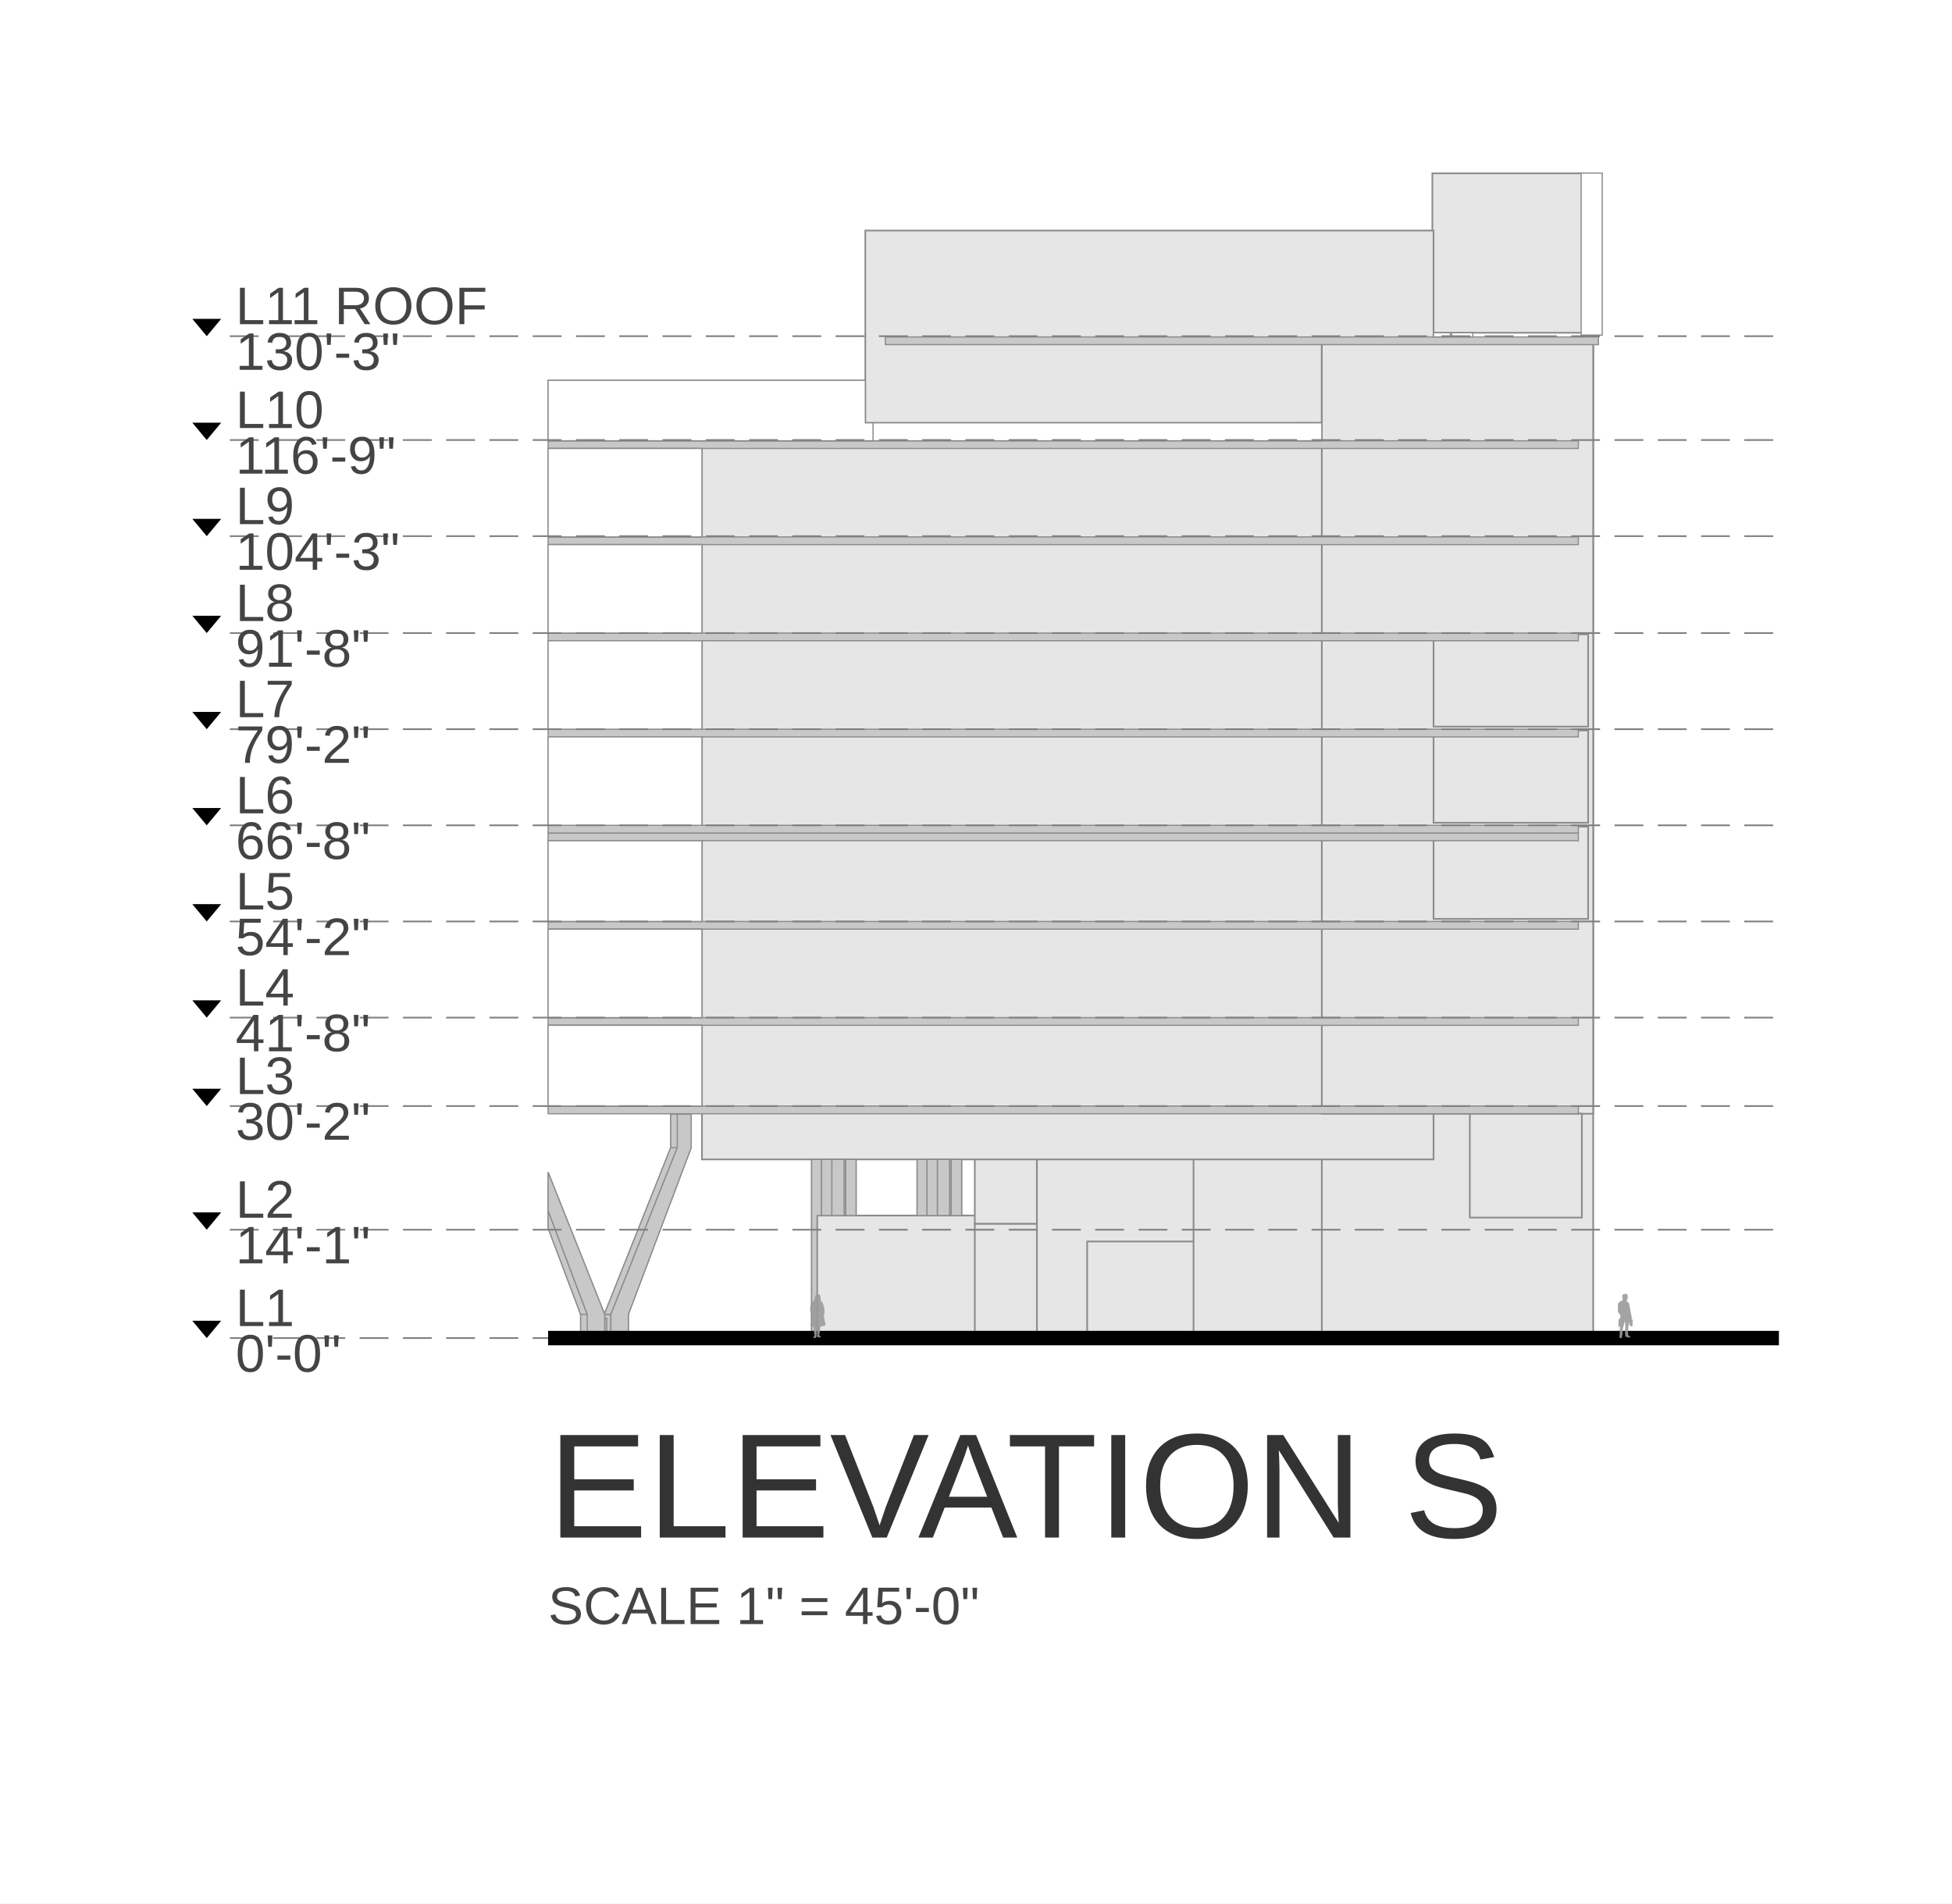
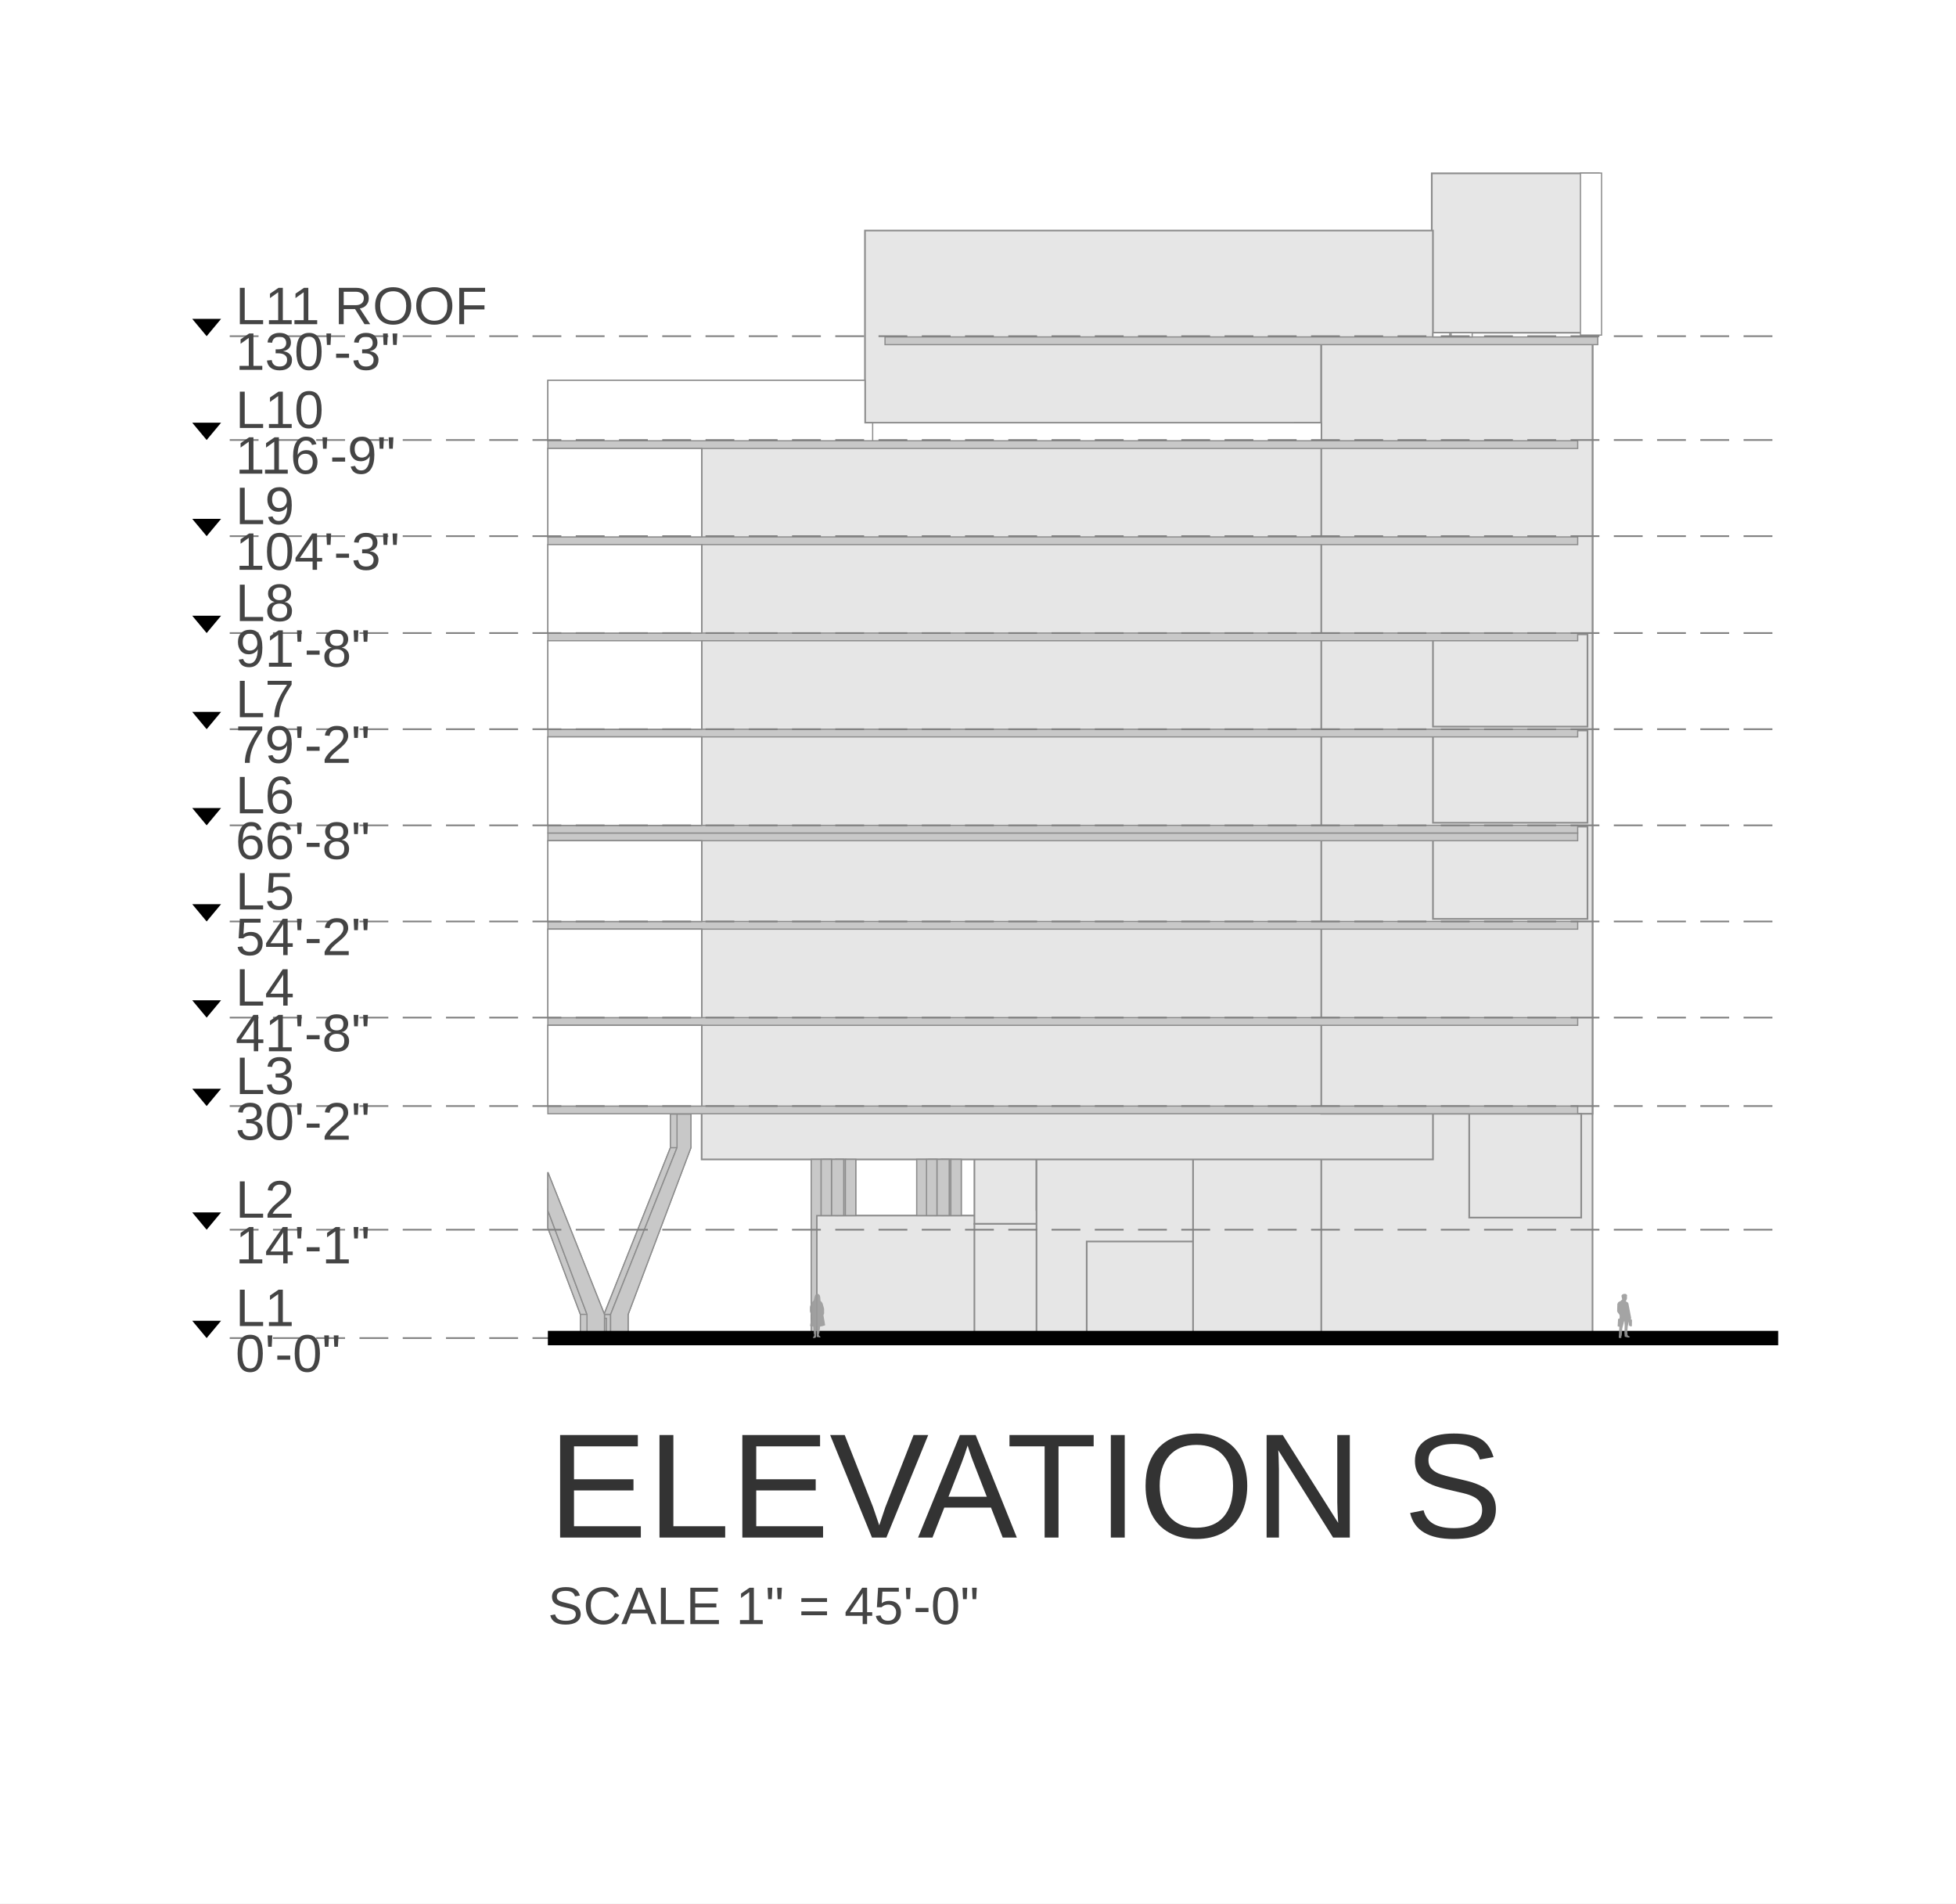
- <svg xmlns="http://www.w3.org/2000/svg" width="406" height="396" viewBox="0 0 406 396">
+ <svg xmlns="http://www.w3.org/2000/svg" width="407" height="396" viewBox="0 0 407 396">
  <rect width="100%" height="100%" fill="#FFFFFF" />
  <defs>
    <g id="sym_PD_PERSON_P04" fill="#9A9A9A">
      <path fill-rule="evenodd" d="M-5.31,-96.6 L-3.49,-98.92 L-0.77,-99.95 L2.11,-99.62 L4.43,-97.85 L6.2,-93.98 L8.3,-84.88 L14.03,-80 L17.07,-70.61 L17.22,-60.72 L15.12,-54.36 L12.87,-50.18 L16.82,-27.42 L9.1,-25.83 L8.19,-9.82 L7.24,-7.65 L7.59,-5.57 L10.53,-0.18 L5.02,-0.31 L3.05,-2.63 L1.98,-24.61 L1.26,-25.82 L1.54,-2.53 L-5.28,-1.42 L-6.8,-1.85 L-6.89,-2.72 L-4.35,-5.04 L-3.08,-7.83 L-4.45,-12.75 L-6.04,-26.16 L-10.93,-26.82 L-17.52,-28.97 L-13.56,-51.51 L-15.09,-55.96 L-14.99,-66.67 L-11.64,-78.4 L-10.13,-80.95 L-6.96,-84.29 L-6.29,-92.58 Z" />
    </g>
    <g id="sym_PD_PERSON_P31" fill="#9A9A9A">
      <path fill-rule="evenodd" d="M-5.92,-96.09 L-4.68,-98.51 L-2.39,-99.86 L1.98,-99.83 L4.99,-98.58 L6.57,-96.72 L6.99,-95.16 L5.3,-87.34 L8.57,-84.16 L14.26,-81.04 L16.29,-77.22 L16.74,-60.62 L15.44,-57.8 L12.21,-53.88 L10.89,-50.09 L11.42,-44.35 L14.63,-43.21 L15.62,-26.65 L11.7,-25.45 L13.1,-1.19 L11.7,-0.1 L7.39,-0.24 L7.14,-4.04 L6.27,-6.6 L5.14,-21.9 L0.5,-39.35 L-0.29,-28.07 L0.34,-11.87 L-0.35,-3.06 L-8.38,-1.16 L-12.2,-2.02 L-11.59,-3.21 L-7.85,-5.49 L-6.15,-8.51 L-6.89,-10.08 L-6.12,-13.07 L-7.14,-25.41 L-9.32,-37.47 L-9.76,-28.58 L-13.14,-26.52 L-15.71,-26.46 L-16.55,-27.1 L-16.84,-39.52 L-16.68,-41.61 L-14.2,-42.63 L-15.05,-45.24 L-8.69,-78.34 L-7.6,-80.3 L-3.75,-82.65 L-2.71,-84.11 L-4.35,-85.8 L-5.73,-90.48 L-5.27,-93.3 Z" />
    </g>
  </defs>
  <g id="VIEW_MASS">
    <path id="ELV_S_MASS_036" fill="#E6E6E6" stroke="#8C8C8C" stroke-width="0.35" fill-rule="evenodd" d="M169.942,278.362 L169.942,252.871 L191.202,252.871 L266.205,252.871 L287.465,252.871 L287.465,278.362 Z" />
    <path id="ELV_S_MASS_029" fill="#E6E6E6" stroke="#8C8C8C" stroke-width="0.35" fill-rule="evenodd" d="M279.26,254.604 L202.751,254.604 L202.751,230.604 L279.26,230.604 Z" />
    <path id="ELV_S_MASS_028" fill="#E6E6E6" stroke="#8C8C8C" stroke-width="0.35" fill-rule="evenodd" d="M202.751,278.362 L202.751,254.604 L279.26,254.604 L279.26,278.362 Z" />
    <path id="ELV_S_MASS_027" fill="#E6E6E6" stroke="#8C8C8C" stroke-width="0.35" fill-rule="evenodd" d="M332.698,36.058 L332.698,69.223 L297.921,69.223 L297.921,36.058 Z" />
    <path id="ELV_S_MASS_025" fill="#E6E6E6" stroke="#8C8C8C" stroke-width="0.35" fill-rule="evenodd" d="M292.178,251.696 L215.669,251.696 L215.669,222.714 L292.178,222.714 Z" />
    <path id="ELV_S_MASS_024" fill="#E6E6E6" stroke="#8C8C8C" stroke-width="0.35" fill-rule="evenodd" d="M215.669,278.362 L215.669,230.745 L292.178,230.745 L292.178,278.362 Z" />
    <path id="ELV_S_MASS_022" fill="#E6E6E6" stroke="#8C8C8C" stroke-width="0.35" fill-rule="evenodd" d="M305.323,278.231 L226.121,278.231 L226.121,258.268 L305.323,258.268 Z" />
    <path id="ELV_S_MASS_021" fill="#E6E6E6" stroke="#8C8C8C" stroke-width="0.35" fill-rule="evenodd" d="M329.018,278.362 L248.247,278.362 L248.247,228.546 L329.018,228.546 Z" />
    <path id="ELV_S_MASS_020" fill="#E6E6E6" stroke="#8C8C8C" stroke-width="0.35" fill-rule="evenodd" d="M179.979,47.963 L298.163,47.963 L298.163,87.963 L179.979,87.963 Z" />
    <path id="ELV_S_MASS_019" fill="#E6E6E6" stroke="#8C8C8C" stroke-width="0.35" fill-rule="evenodd" d="M331.37,70.598 L331.37,277.501 L274.929,277.501 L274.929,70.598 Z" />
    <path id="ELV_S_MASS_018" fill="#E6E6E6" stroke="#8C8C8C" stroke-width="0.35" fill-rule="evenodd" d="M298.436,191.963 L298.446,191.963 L329.916,191.963 L329.932,191.963 L329.932,210.814 L329.916,210.814 L298.446,210.814 L298.436,210.814 Z" />
    <path id="ELV_S_MASS_017" fill="#E6E6E6" stroke="#8C8C8C" stroke-width="0.35" fill-rule="evenodd" d="M298.168,91.963 L330.32,91.963 L330.32,111.16 L298.168,111.16 Z" />
    <path id="ELV_S_MASS_016" fill="#E6E6E6" stroke="#8C8C8C" stroke-width="0.35" fill-rule="evenodd" d="M298.168,111.963 L330.32,111.963 L330.32,131.16 L298.168,131.16 Z" />
    <path id="ELV_S_MASS_015" fill="#E6E6E6" stroke="#8C8C8C" stroke-width="0.35" fill-rule="evenodd" d="M298.168,91.963 L298.168,241.197 L146,241.197 L146,91.963 Z" />
    <path id="ELV_S_MASS_014" fill="#E6E6E6" stroke="#8C8C8C" stroke-width="0.35" fill-rule="evenodd" d="M331.37,70.598 L331.37,231.696 L274.929,231.696 L274.929,70.598 Z" />
    <path id="ELV_S_MASS_013" fill="#E6E6E6" stroke="#8C8C8C" stroke-width="0.35" fill-rule="evenodd" d="M298.168,131.963 L330.32,131.963 L330.32,151.16 L298.168,151.16 Z" />
    <path id="ELV_S_MASS_012" fill="#E6E6E6" stroke="#8C8C8C" stroke-width="0.35" fill-rule="evenodd" d="M298.168,151.963 L330.32,151.963 L330.32,171.16 L298.168,171.16 Z" />
    <path id="ELV_S_MASS_011" fill="#E6E6E6" stroke="#8C8C8C" stroke-width="0.35" fill-rule="evenodd" d="M298.168,171.963 L330.32,171.963 L330.32,191.16 L298.168,191.16 Z" />
    <path id="ELV_S_MASS_008" fill="#E6E6E6" stroke="#8C8C8C" stroke-width="0.35" fill-rule="evenodd" d="M329.018,253.297 L305.711,253.297 L305.711,231.696 L329.018,231.696 Z" />
  </g>
  <g id="VIEW_SLAB">
    <path id="ELV_S_ELEMENT_111" fill="#C8C8C8" stroke="#8C8C8C" stroke-width="0.25" fill-rule="evenodd" d="M176.031,241.197 L176.031,252.871 L173.858,252.871 L173.858,241.197 Z" />
    <path id="ELV_S_ELEMENT_110" fill="#C8C8C8" stroke="#8C8C8C" stroke-width="0.25" fill-rule="evenodd" d="M174.194,241.197 L174.194,252.871 L171.302,252.871 L171.302,241.197 Z" />
    <path id="ELV_S_ELEMENT_109" fill="#C8C8C8" stroke="#8C8C8C" stroke-width="0.25" fill-rule="evenodd" d="M170.971,241.197 L170.971,252.871 L169.942,252.871 L169.942,278.362 L168.803,278.362 L168.803,241.197 Z" />
    <path id="ELV_S_ELEMENT_108" fill="#C8C8C8" stroke="#8C8C8C" stroke-width="0.25" fill-rule="evenodd" d="M178.068,241.197 L178.068,252.871 L176.031,252.871 L176.031,241.197 Z" />
    <path id="ELV_S_ELEMENT_107" fill="#C8C8C8" stroke="#8C8C8C" stroke-width="0.25" fill-rule="evenodd" d="M175.564,241.197 L175.564,252.871 L174.194,252.871 L174.194,241.197 Z" />
    <path id="ELV_S_ELEMENT_106" fill="#C8C8C8" stroke="#8C8C8C" stroke-width="0.25" fill-rule="evenodd" d="M173.858,252.871 L173.858,241.197 L175.9,241.197 L175.9,252.871 Z" />
    <path id="ELV_S_ELEMENT_105" fill="#C8C8C8" stroke="#8C8C8C" stroke-width="0.25" fill-rule="evenodd" d="M175.9,252.871 L175.9,241.197 L178.068,241.197 L178.068,252.871 Z" />
    <path id="ELV_S_ELEMENT_104" fill="#C8C8C8" stroke="#8C8C8C" stroke-width="0.25" fill-rule="evenodd" d="M172.672,252.871 L172.672,241.197 L175.564,241.197 L175.564,252.871 Z" />
    <path id="ELV_S_ELEMENT_103" fill="#C8C8C8" stroke="#8C8C8C" stroke-width="0.25" fill-rule="evenodd" d="M171.302,252.871 L171.302,241.197 L172.672,241.197 L172.672,252.871 Z" />
    <path id="ELV_S_ELEMENT_102" fill="#C8C8C8" stroke="#8C8C8C" stroke-width="0.25" fill-rule="evenodd" d="M173.008,241.197 L173.008,252.871 L170.971,252.871 L170.971,241.197 Z" />
    <path id="ELV_S_ELEMENT_101" fill="#C8C8C8" stroke="#8C8C8C" stroke-width="0.25" fill-rule="evenodd" d="M170.84,252.871 L170.84,241.197 L173.008,241.197 L173.008,252.871 Z" />
    <path id="ELV_S_ELEMENT_100" fill="#C8C8C8" stroke="#8C8C8C" stroke-width="0.25" fill-rule="evenodd" d="M168.803,278.362 L168.803,241.197 L170.84,241.197 L170.84,252.871 L169.942,252.871 L169.942,278.362 Z" />
    <path id="ELV_S_ELEMENT_081" fill="#C8C8C8" stroke="#8C8C8C" stroke-width="0.25" fill-rule="evenodd" d="M142.394,238.751 L142.394,231.774 L143.764,231.774 L143.764,238.751 Z" />
    <path id="ELV_S_ELEMENT_080" fill="#C8C8C8" stroke="#8C8C8C" stroke-width="0.25" fill-rule="evenodd" d="M139.501,231.774 L140.871,231.774 L140.871,238.751 L139.501,238.751 Z" />
    <path id="ELV_S_ELEMENT_073" fill="#C8C8C8" stroke="#8C8C8C" stroke-width="0.25" fill-rule="evenodd" d="M129.323,273.433 L129.323,278.131 L125.685,278.131 L125.685,273.433 L139.501,238.751 L139.501,231.774 L142.394,231.774 L142.394,238.751 Z" />
    <path id="ELV_S_ELEMENT_069" fill="#C8C8C8" stroke="#8C8C8C" stroke-width="0.25" fill-rule="evenodd" d="M125.302,274.252 L125.942,274.252 L125.942,278.131 L125.302,278.131 Z" />
    <path id="ELV_S_ELEMENT_068" fill="#C8C8C8" stroke="#8C8C8C" stroke-width="0.25" fill-rule="evenodd" d="M124.661,274.252 L125.302,274.252 L125.302,278.131 L124.661,278.131 Z" />
    <path id="ELV_S_ELEMENT_067" fill="#C8C8C8" stroke="#8C8C8C" stroke-width="0.25" fill-rule="evenodd" d="M129.323,273.433 L142.394,238.751 L143.764,238.751 L130.698,273.433 Z" />
    <path id="ELV_S_ELEMENT_066" fill="#C8C8C8" stroke="#8C8C8C" stroke-width="0.25" fill-rule="evenodd" d="M129.323,278.131 L129.323,273.433 L130.698,273.433 L130.698,278.131 Z" />
    <path id="ELV_S_ELEMENT_065" fill="#C8C8C8" stroke="#8C8C8C" stroke-width="0.25" fill-rule="evenodd" d="M125.942,274.252 L126.824,274.252 L126.824,278.131 L125.942,278.131 Z" />
    <path id="ELV_S_ELEMENT_064" fill="#C8C8C8" stroke="#8C8C8C" stroke-width="0.25" fill-rule="evenodd" d="M125.302,274.252 L126.184,274.252 L126.184,278.131 L125.302,278.131 Z" />
    <path id="ELV_S_ELEMENT_063" fill="#C8C8C8" stroke="#8C8C8C" stroke-width="0.25" fill-rule="evenodd" d="M126.184,274.252 L126.184,278.131 L125.302,278.131 L125.302,274.252 Z" />
    <path id="ELV_S_ELEMENT_062" fill="#C8C8C8" stroke="#8C8C8C" stroke-width="0.25" fill-rule="evenodd" d="M126.824,274.252 L126.824,278.131 L126.184,278.131 L126.184,274.252 Z" />
    <path id="ELV_S_ELEMENT_061" fill="#C8C8C8" stroke="#8C8C8C" stroke-width="0.25" fill-rule="evenodd" d="M125.685,273.433 L127.055,273.433 L127.055,278.131 L125.685,278.131 Z" />
    <path id="ELV_S_ELEMENT_060" fill="#C8C8C8" stroke="#8C8C8C" stroke-width="0.25" fill-rule="evenodd" d="M133.963,256.089 L127.055,273.433 L125.685,273.433 L132.593,256.089 L139.501,238.751 L140.871,238.751 Z" />
    <path id="ELV_S_ELEMENT_059" fill="#C8C8C8" stroke="#8C8C8C" stroke-width="0.25" fill-rule="evenodd" d="M130.698,273.433 L130.698,278.131 L127.055,278.131 L127.055,273.433 L140.871,238.751 L140.871,231.774 L143.764,231.774 L143.764,238.751 Z" />
    <path id="ELV_S_ELEMENT_058" fill="#C8C8C8" stroke="#8C8C8C" stroke-width="0.25" fill-rule="evenodd" d="M126.184,274.252 L126.184,278.131 L125.543,278.131 L125.543,274.252 Z" />
    <path id="ELV_S_ELEMENT_057" fill="#C8C8C8" stroke="#8C8C8C" stroke-width="0.25" fill-rule="evenodd" d="M125.543,274.252 L125.543,278.131 L124.661,278.131 L124.661,274.252 Z" />
    <path id="ELV_S_ELEMENT_056" fill="#C8C8C8" stroke="#8C8C8C" stroke-width="0.25" fill-rule="evenodd" d="M124.404,278.131 L124.404,273.433 L125.774,273.433 L125.774,278.131 Z" />
    <path id="ELV_S_ELEMENT_055" fill="#C8C8C8" stroke="#8C8C8C" stroke-width="0.25" fill-rule="evenodd" d="M120.766,273.433 L122.142,273.433 L122.142,278.131 L120.766,278.131 Z" />
    <path id="ELV_S_ELEMENT_054" fill="#C8C8C8" stroke="#8C8C8C" stroke-width="0.25" fill-rule="evenodd" d="M124.404,273.433 L124.404,278.131 L120.766,278.131 L120.766,273.433 L114,255.472 L114,247.306 Z" />
    <path id="ELV_S_ELEMENT_053" fill="#C8C8C8" stroke="#8C8C8C" stroke-width="0.25" fill-rule="evenodd" d="M124.404,273.433 L117.496,256.089 L114,247.308 L114,243.867 L118.866,256.089 L125.774,273.433 Z" />
    <path id="ELV_S_ELEMENT_052" fill="#C8C8C8" stroke="#8C8C8C" stroke-width="0.25" fill-rule="evenodd" d="M114,251.83 L122.142,273.433 L120.766,273.433 L114,255.472 Z" />
    <path id="ELV_S_ELEMENT_051" fill="#C8C8C8" stroke="#8C8C8C" stroke-width="0.25" fill-rule="evenodd" d="M125.774,273.433 L125.774,278.131 L122.142,278.131 L122.142,273.433 L114,251.83 L114,243.865 Z" />
    <path id="ELV_S_ELEMENT_049" fill="#C8C8C8" stroke="#8C8C8C" stroke-width="0.25" fill-rule="evenodd" d="M197.979,241.197 L197.979,252.871 L195.811,252.871 L195.811,241.197 Z" />
    <path id="ELV_S_ELEMENT_048" fill="#C8C8C8" stroke="#8C8C8C" stroke-width="0.25" fill-rule="evenodd" d="M196.142,241.197 L196.142,252.871 L193.249,252.871 L193.249,241.197 Z" />
    <path id="ELV_S_ELEMENT_047" fill="#C8C8C8" stroke="#8C8C8C" stroke-width="0.25" fill-rule="evenodd" d="M192.919,241.197 L192.919,252.871 L191.202,252.871 L190.751,252.871 L190.751,241.197 Z" />
    <path id="ELV_S_ELEMENT_046" fill="#C8C8C8" stroke="#8C8C8C" stroke-width="0.25" fill-rule="evenodd" d="M200.016,241.197 L200.016,252.871 L197.979,252.871 L197.979,241.197 Z" />
    <path id="ELV_S_ELEMENT_045" fill="#C8C8C8" stroke="#8C8C8C" stroke-width="0.25" fill-rule="evenodd" d="M197.512,241.197 L197.512,252.871 L196.142,252.871 L196.142,241.197 Z" />
    <path id="ELV_S_ELEMENT_044" fill="#C8C8C8" stroke="#8C8C8C" stroke-width="0.25" fill-rule="evenodd" d="M195.811,252.871 L195.811,241.197 L197.848,241.197 L197.848,252.871 Z" />
    <path id="ELV_S_ELEMENT_043" fill="#C8C8C8" stroke="#8C8C8C" stroke-width="0.25" fill-rule="evenodd" d="M197.848,252.871 L197.848,241.197 L200.016,241.197 L200.016,252.871 Z" />
    <path id="ELV_S_ELEMENT_042" fill="#C8C8C8" stroke="#8C8C8C" stroke-width="0.25" fill-rule="evenodd" d="M194.625,252.871 L194.625,241.197 L197.512,241.197 L197.512,252.871 Z" />
    <path id="ELV_S_ELEMENT_041" fill="#C8C8C8" stroke="#8C8C8C" stroke-width="0.25" fill-rule="evenodd" d="M193.249,252.871 L193.249,241.197 L194.625,241.197 L194.625,252.871 Z" />
    <path id="ELV_S_ELEMENT_040" fill="#C8C8C8" stroke="#8C8C8C" stroke-width="0.25" fill-rule="evenodd" d="M194.955,241.197 L194.955,252.871 L192.919,252.871 L192.919,241.197 Z" />
    <path id="ELV_S_ELEMENT_039" fill="#C8C8C8" stroke="#8C8C8C" stroke-width="0.25" fill-rule="evenodd" d="M192.787,252.871 L192.787,241.197 L194.955,241.197 L194.955,252.871 Z" />
    <path id="ELV_S_ELEMENT_038" fill="#C8C8C8" stroke="#8C8C8C" stroke-width="0.25" fill-rule="evenodd" d="M190.751,252.871 L190.751,241.197 L192.787,241.197 L192.787,252.871 L191.202,252.871 Z" />
    <path id="ELV_S_ELEMENT_010" fill="#C8C8C8" stroke="#8C8C8C" stroke-width="0.25" fill-rule="evenodd" d="M179.979,93.297 L114,93.297 L114,91.696 L179.979,91.696 L267.055,91.696 L299.48,91.696 L328.283,91.696 L328.283,93.297 L299.48,93.297 L267.055,93.297 Z" />
    <path id="ELV_S_ELEMENT_009" fill="#C8C8C8" stroke="#8C8C8C" stroke-width="0.25" fill-rule="evenodd" d="M303.654,71.696 L184.152,71.696 L184.152,70.094 L303.654,70.094 L329.57,70.094 L332.457,70.094 L332.457,71.696 L329.57,71.696 Z" />
    <path id="ELV_S_ELEMENT_007" fill="#C8C8C8" stroke="#8C8C8C" stroke-width="0.25" fill-rule="evenodd" d="M114,191.696 L179.979,191.696 L267.055,191.696 L299.48,191.696 L328.283,191.696 L328.283,193.297 L299.48,193.297 L267.055,193.297 L179.979,193.297 L114,193.297 Z" />
    <path id="ELV_S_ELEMENT_006" fill="#C8C8C8" stroke="#8C8C8C" stroke-width="0.25" fill-rule="evenodd" d="M114,173.297 L122.74,173.297 L127.139,173.297 L140.346,173.297 L146.961,173.297 L153.559,173.297 L166.772,173.297 L171.186,173.297 L179.979,173.297 L195.155,173.297 L198.52,173.297 L217.055,173.297 L219.118,173.297 L235.591,173.297 L243.087,173.297 L254.131,173.297 L267.055,173.297 L272.672,173.297 L274.709,173.297 L282.362,173.297 L290.016,173.297 L291.207,173.297 L297.669,173.297 L305.323,173.297 L309.743,173.297 L312.976,173.297 L320.63,173.297 L328.283,173.297 L328.283,174.898 L320.63,174.898 L312.976,174.898 L309.743,174.898 L305.323,174.898 L297.669,174.898 L291.207,174.898 L290.016,174.898 L282.362,174.898 L274.709,174.898 L272.672,174.898 L267.055,174.898 L254.131,174.898 L243.087,174.898 L235.591,174.898 L219.118,174.898 L217.055,174.898 L198.52,174.898 L195.155,174.898 L179.979,174.898 L171.186,174.898 L166.772,174.898 L153.559,174.898 L146.961,174.898 L140.346,174.898 L127.139,174.898 L122.74,174.898 L114,174.898 Z" />
    <path id="ELV_S_ELEMENT_005" fill="#C8C8C8" stroke="#8C8C8C" stroke-width="0.25" fill-rule="evenodd" d="M179.979,113.297 L114,113.297 L114,111.696 L179.979,111.696 L184.152,111.696 L267.055,111.696 L299.48,111.696 L328.283,111.696 L328.283,113.297 L299.48,113.297 L267.055,113.297 L184.152,113.297 Z" />
    <path id="ELV_S_ELEMENT_004" fill="#C8C8C8" stroke="#8C8C8C" stroke-width="0.25" fill-rule="evenodd" d="M114,171.696 L179.979,171.696 L267.055,171.696 L299.48,171.696 L328.283,171.696 L328.283,173.297 L299.48,173.297 L267.055,173.297 L179.979,173.297 L114,173.297 Z" />
    <path id="ELV_S_ELEMENT_003" fill="#C8C8C8" stroke="#8C8C8C" stroke-width="0.25" fill-rule="evenodd" d="M114,230.094 L179.979,230.094 L267.055,230.094 L299.48,230.094 L328.283,230.094 L328.283,231.696 L299.48,231.696 L267.055,231.696 L179.979,231.696 L114,231.696 Z" />
    <path id="ELV_S_ELEMENT_002" fill="#C8C8C8" stroke="#8C8C8C" stroke-width="0.25" fill-rule="evenodd" d="M114,211.696 L179.979,211.696 L267.055,211.696 L299.48,211.696 L328.283,211.696 L328.283,213.297 L299.48,213.297 L267.055,213.297 L179.979,213.297 L114,213.297 Z" />
    <path id="ELV_S_ELEMENT_001" fill="#C8C8C8" stroke="#8C8C8C" stroke-width="0.25" fill-rule="evenodd" d="M114,131.696 L179.979,131.696 L267.055,131.696 L299.48,131.696 L328.283,131.696 L328.283,133.297 L299.48,133.297 L267.055,133.297 L179.979,133.297 L114,133.297 Z" />
    <path id="ELV_S_ELEMENT_000" fill="#C8C8C8" stroke="#8C8C8C" stroke-width="0.25" fill-rule="evenodd" d="M114,151.696 L179.979,151.696 L267.055,151.696 L299.48,151.696 L328.283,151.696 L328.283,153.297 L299.48,153.297 L267.055,153.297 L179.979,153.297 L114,153.297 Z" />
  </g>
  <g id="VIEW_GLASS">
    <path id="ELV_S_GLASS_209" fill="#FFFFFF" stroke="#8C8C8C" stroke-width="0.25" fill-rule="evenodd" d="M306.331,69.223 L306.331,70.094 L303.654,70.094 L301.942,70.094 L301.942,69.223 Z" />
    <path id="ELV_S_GLASS_187" fill="#FFFFFF" stroke="#8C8C8C" stroke-width="0.25" fill-rule="evenodd" d="M301.664,69.223 L301.664,70.094 L298.163,70.094 L298.163,69.223 Z" />
    <path id="ELV_S_GLASS_184" fill="#FFFFFF" stroke="#8C8C8C" stroke-width="0.25" fill-rule="evenodd" d="M274.929,90.803 L274.005,90.803 L274.005,87.963 L274.929,87.963 Z" />
    <path id="ELV_S_GLASS_183" fill="#FFFFFF" stroke="#8C8C8C" stroke-width="0.25" fill-rule="evenodd" d="M273.764,87.963 L273.764,90.803 L269.375,90.803 L269.375,87.963 Z" />
    <path id="ELV_S_GLASS_177" fill="#FFFFFF" stroke="#8C8C8C" stroke-width="0.25" fill-rule="evenodd" d="M274.005,88.073 L274.929,88.073 L274.929,91.696 L274.005,91.696 Z" />
    <path id="ELV_S_GLASS_176" fill="#FFFFFF" stroke="#8C8C8C" stroke-width="0.25" fill-rule="evenodd" d="M269.375,88.073 L273.764,88.073 L273.764,91.696 L269.375,91.696 Z" />
    <path id="ELV_S_GLASS_050" fill="#FFFFFF" stroke="#8C8C8C" stroke-width="0.25" fill-rule="evenodd" d="M146,230.094 L114,230.094 L114,213.297 L146,213.297 Z M114,211.696 L114,193.297 L146,193.297 L146,211.696 Z M114,191.696 L114,174.898 L122.74,174.898 L127.139,174.898 L140.346,174.898 L146,174.898 L146,191.696 Z M114,171.696 L114,153.297 L146,153.297 L146,171.696 Z M114,151.696 L114,133.297 L146,133.297 L146,151.696 Z M114,131.696 L114,113.297 L146,113.297 L146,131.696 Z M114,111.696 L114,93.297 L146,93.297 L146,111.696 Z M114,91.696 L114,79.123 L179.979,79.123 L179.979,87.963 L274.929,87.963 L274.929,91.696 L267.055,91.696 L179.979,91.696 Z" />
    <path id="ELV_S_GLASS_037" fill="#FFFFFF" stroke="#8C8C8C" stroke-width="0.25" fill-rule="evenodd" d="M181.58,87.963 L181.58,91.696 L179.979,91.696 L114,91.696 L114,79.123 L179.979,79.123 L179.979,87.963 Z M146,93.297 L146,111.696 L114,111.696 L114,93.297 Z M146,113.297 L146,131.696 L114,131.696 L114,113.297 Z M146,133.297 L146,151.696 L114,151.696 L114,133.297 Z M146,153.297 L146,171.696 L114,171.696 L114,153.297 Z M146,174.898 L146,191.696 L114,191.696 L114,174.898 L122.74,174.898 L127.139,174.898 L140.346,174.898 Z M146,193.297 L146,211.696 L114,211.696 L114,193.297 Z M146,213.297 L146,230.094 L114,230.094 L114,213.297 Z" />
    <path id="ELV_S_GLASS_026" fill="#FFFFFF" stroke="#8C8C8C" stroke-width="0.25" fill-rule="evenodd" d="M333.249,36 L333.249,69.711 L328.861,69.711 L328.861,36 Z" />
  </g>
  <g id="PD_LEVELS">
    <path id="ELV_S_LVL_L1_MARK" fill="#000000" stroke="none" stroke-width="0" fill-rule="evenodd" d="M40,274.762 L46,274.762 L43,278.362 Z" />
    <path id="ELV_S_LVL_L1_DASH" fill="none" stroke="#808080" stroke-width="0.35" stroke-dasharray="6 3" fill-rule="evenodd" d="M47.8,278.362 L370,278.362" />
    <path id="ELV_S_LVL_L2_MARK" fill="#000000" stroke="none" stroke-width="0" fill-rule="evenodd" d="M40,252.222 L46,252.222 L43,255.822 Z" />
    <path id="ELV_S_LVL_L2_DASH" fill="none" stroke="#808080" stroke-width="0.35" stroke-dasharray="6 3" fill-rule="evenodd" d="M47.8,255.822 L370,255.822" />
    <path id="ELV_S_LVL_L3_MARK" fill="#000000" stroke="none" stroke-width="0" fill-rule="evenodd" d="M40,226.494 L46,226.494 L43,230.094 Z" />
    <path id="ELV_S_LVL_L3_DASH" fill="none" stroke="#808080" stroke-width="0.35" stroke-dasharray="6 3" fill-rule="evenodd" d="M47.8,230.094 L370,230.094" />
    <path id="ELV_S_LVL_L4_MARK" fill="#000000" stroke="none" stroke-width="0" fill-rule="evenodd" d="M40,208.096 L46,208.096 L43,211.696 Z" />
    <path id="ELV_S_LVL_L4_DASH" fill="none" stroke="#808080" stroke-width="0.35" stroke-dasharray="6 3" fill-rule="evenodd" d="M47.8,211.696 L370,211.696" />
    <path id="ELV_S_LVL_L5_MARK" fill="#000000" stroke="none" stroke-width="0" fill-rule="evenodd" d="M40,188.096 L46,188.096 L43,191.696 Z" />
    <path id="ELV_S_LVL_L5_DASH" fill="none" stroke="#808080" stroke-width="0.35" stroke-dasharray="6 3" fill-rule="evenodd" d="M47.8,191.696 L370,191.696" />
    <path id="ELV_S_LVL_L6_MARK" fill="#000000" stroke="none" stroke-width="0" fill-rule="evenodd" d="M40,168.096 L46,168.096 L43,171.696 Z" />
    <path id="ELV_S_LVL_L6_DASH" fill="none" stroke="#808080" stroke-width="0.35" stroke-dasharray="6 3" fill-rule="evenodd" d="M47.8,171.696 L370,171.696" />
    <path id="ELV_S_LVL_L7_MARK" fill="#000000" stroke="none" stroke-width="0" fill-rule="evenodd" d="M40,148.096 L46,148.096 L43,151.696 Z" />
    <path id="ELV_S_LVL_L7_DASH" fill="none" stroke="#808080" stroke-width="0.35" stroke-dasharray="6 3" fill-rule="evenodd" d="M47.8,151.696 L370,151.696" />
    <path id="ELV_S_LVL_L8_MARK" fill="#000000" stroke="none" stroke-width="0" fill-rule="evenodd" d="M40,128.096 L46,128.096 L43,131.696 Z" />
    <path id="ELV_S_LVL_L8_DASH" fill="none" stroke="#808080" stroke-width="0.35" stroke-dasharray="6 3" fill-rule="evenodd" d="M47.8,131.696 L370,131.696" />
    <path id="ELV_S_LVL_L9_MARK" fill="#000000" stroke="none" stroke-width="0" fill-rule="evenodd" d="M40,107.938 L46,107.938 L43,111.538 Z" />
    <path id="ELV_S_LVL_L9_DASH" fill="none" stroke="#808080" stroke-width="0.35" stroke-dasharray="6 3" fill-rule="evenodd" d="M47.8,111.538 L370,111.538" />
    <path id="ELV_S_LVL_L10_MARK" fill="#000000" stroke="none" stroke-width="0" fill-rule="evenodd" d="M40,87.938 L46,87.938 L43,91.538 Z" />
    <path id="ELV_S_LVL_L10_DASH" fill="none" stroke="#808080" stroke-width="0.35" stroke-dasharray="6 3" fill-rule="evenodd" d="M47.8,91.538 L370,91.538" />
    <path id="ELV_S_LVL_L11_MARK" fill="#000000" stroke="none" stroke-width="0" fill-rule="evenodd" d="M40,66.337 L46,66.337 L43,69.937 Z" />
    <path id="ELV_S_LVL_L11_DASH" fill="none" stroke="#808080" stroke-width="0.35" stroke-dasharray="6 3" fill-rule="evenodd" d="M47.8,69.937 L370,69.937" />
  </g>
  <g id="PD_GROUND">
    <path id="ELV_S_GROUND" fill="none" stroke="#000000" stroke-width="3" fill-rule="evenodd" d="M114,278.362 L370,278.362" />
  </g>
  <g id="PD_LABELS">
</g>
  <g id="ENTOURAGE">
    <use id="ELV_S_PERSON_001" href="#sym_PD_PERSON_P04" transform="matrix(-0.092 0 0 0.092 170.092 278.362)" opacity="0.9" />
    <use id="ELV_S_PERSON_002" href="#sym_PD_PERSON_P31" transform="matrix(-0.092 0 0 0.092 338.032 278.362)" opacity="0.9" />
  </g>
  <g id="PD_ANNOTATION">
    <text id="ELV_S_LVL_L1_TXT" x="49" y="275.862" font-family="Futura PT, Futura, Arial, sans-serif" font-weight="normal" font-size="11" text-anchor="start" fill="#444444">
      <tspan x="49" dy="0">L1</tspan>
    </text>
    <text id="ELV_S_LVL_L1_EL" x="49" y="285.362" font-family="Futura PT, Futura, Arial, sans-serif" font-weight="normal" font-size="11" text-anchor="start" fill="#444444">
      <tspan x="49" dy="0">0'-0"</tspan>
    </text>
    <text id="ELV_S_LVL_L2_TXT" x="49" y="253.322" font-family="Futura PT, Futura, Arial, sans-serif" font-weight="normal" font-size="11" text-anchor="start" fill="#444444">
      <tspan x="49" dy="0">L2</tspan>
    </text>
    <text id="ELV_S_LVL_L2_EL" x="49" y="262.822" font-family="Futura PT, Futura, Arial, sans-serif" font-weight="normal" font-size="11" text-anchor="start" fill="#444444">
      <tspan x="49" dy="0">14'-1"</tspan>
    </text>
    <text id="ELV_S_LVL_L3_TXT" x="49" y="227.594" font-family="Futura PT, Futura, Arial, sans-serif" font-weight="normal" font-size="11" text-anchor="start" fill="#444444">
      <tspan x="49" dy="0">L3</tspan>
    </text>
    <text id="ELV_S_LVL_L3_EL" x="49" y="237.094" font-family="Futura PT, Futura, Arial, sans-serif" font-weight="normal" font-size="11" text-anchor="start" fill="#444444">
      <tspan x="49" dy="0">30'-2"</tspan>
    </text>
    <text id="ELV_S_LVL_L4_TXT" x="49" y="209.196" font-family="Futura PT, Futura, Arial, sans-serif" font-weight="normal" font-size="11" text-anchor="start" fill="#444444">
      <tspan x="49" dy="0">L4</tspan>
    </text>
    <text id="ELV_S_LVL_L4_EL" x="49" y="218.696" font-family="Futura PT, Futura, Arial, sans-serif" font-weight="normal" font-size="11" text-anchor="start" fill="#444444">
      <tspan x="49" dy="0">41'-8"</tspan>
    </text>
    <text id="ELV_S_LVL_L5_TXT" x="49" y="189.196" font-family="Futura PT, Futura, Arial, sans-serif" font-weight="normal" font-size="11" text-anchor="start" fill="#444444">
      <tspan x="49" dy="0">L5</tspan>
    </text>
    <text id="ELV_S_LVL_L5_EL" x="49" y="198.696" font-family="Futura PT, Futura, Arial, sans-serif" font-weight="normal" font-size="11" text-anchor="start" fill="#444444">
      <tspan x="49" dy="0">54'-2"</tspan>
    </text>
    <text id="ELV_S_LVL_L6_TXT" x="49" y="169.196" font-family="Futura PT, Futura, Arial, sans-serif" font-weight="normal" font-size="11" text-anchor="start" fill="#444444">
      <tspan x="49" dy="0">L6</tspan>
    </text>
    <text id="ELV_S_LVL_L6_EL" x="49" y="178.696" font-family="Futura PT, Futura, Arial, sans-serif" font-weight="normal" font-size="11" text-anchor="start" fill="#444444">
      <tspan x="49" dy="0">66'-8"</tspan>
    </text>
    <text id="ELV_S_LVL_L7_TXT" x="49" y="149.196" font-family="Futura PT, Futura, Arial, sans-serif" font-weight="normal" font-size="11" text-anchor="start" fill="#444444">
      <tspan x="49" dy="0">L7</tspan>
    </text>
    <text id="ELV_S_LVL_L7_EL" x="49" y="158.696" font-family="Futura PT, Futura, Arial, sans-serif" font-weight="normal" font-size="11" text-anchor="start" fill="#444444">
      <tspan x="49" dy="0">79'-2"</tspan>
    </text>
    <text id="ELV_S_LVL_L8_TXT" x="49" y="129.196" font-family="Futura PT, Futura, Arial, sans-serif" font-weight="normal" font-size="11" text-anchor="start" fill="#444444">
      <tspan x="49" dy="0">L8</tspan>
    </text>
    <text id="ELV_S_LVL_L8_EL" x="49" y="138.696" font-family="Futura PT, Futura, Arial, sans-serif" font-weight="normal" font-size="11" text-anchor="start" fill="#444444">
      <tspan x="49" dy="0">91'-8"</tspan>
    </text>
    <text id="ELV_S_LVL_L9_TXT" x="49" y="109.038" font-family="Futura PT, Futura, Arial, sans-serif" font-weight="normal" font-size="11" text-anchor="start" fill="#444444">
      <tspan x="49" dy="0">L9</tspan>
    </text>
    <text id="ELV_S_LVL_L9_EL" x="49" y="118.538" font-family="Futura PT, Futura, Arial, sans-serif" font-weight="normal" font-size="11" text-anchor="start" fill="#444444">
      <tspan x="49" dy="0">104'-3"</tspan>
    </text>
    <text id="ELV_S_LVL_L10_TXT" x="49" y="89.038" font-family="Futura PT, Futura, Arial, sans-serif" font-weight="normal" font-size="11" text-anchor="start" fill="#444444">
      <tspan x="49" dy="0">L10</tspan>
    </text>
    <text id="ELV_S_LVL_L10_EL" x="49" y="98.538" font-family="Futura PT, Futura, Arial, sans-serif" font-weight="normal" font-size="11" text-anchor="start" fill="#444444">
      <tspan x="49" dy="0">116'-9"</tspan>
    </text>
    <text id="ELV_S_LVL_L11_TXT" x="49" y="67.437" font-family="Futura PT, Futura, Arial, sans-serif" font-weight="normal" font-size="11" text-anchor="start" fill="#444444">
      <tspan x="49" dy="0">L11 ROOF</tspan>
    </text>
    <text id="ELV_S_LVL_L11_EL" x="49" y="76.937" font-family="Futura PT, Futura, Arial, sans-serif" font-weight="normal" font-size="11" text-anchor="start" fill="#444444">
      <tspan x="49" dy="0">130'-3"</tspan>
    </text>
    <text id="ELV_S_TITLE" x="114" y="319.862" font-family="Futura PT, Futura, Arial, sans-serif" font-weight="normal" font-size="31" text-anchor="start" fill="#333333">
      <tspan x="114" dy="0">ELEVATION S</tspan>
    </text>
    <text id="ELV_S_SCALE" x="114" y="337.862" font-family="Futura PT, Futura, Arial, sans-serif" font-weight="normal" font-size="11" text-anchor="start" fill="#444444">
      <tspan x="114" dy="0">SCALE 1" = 45'-0"</tspan>
    </text>
  </g>
</svg>
